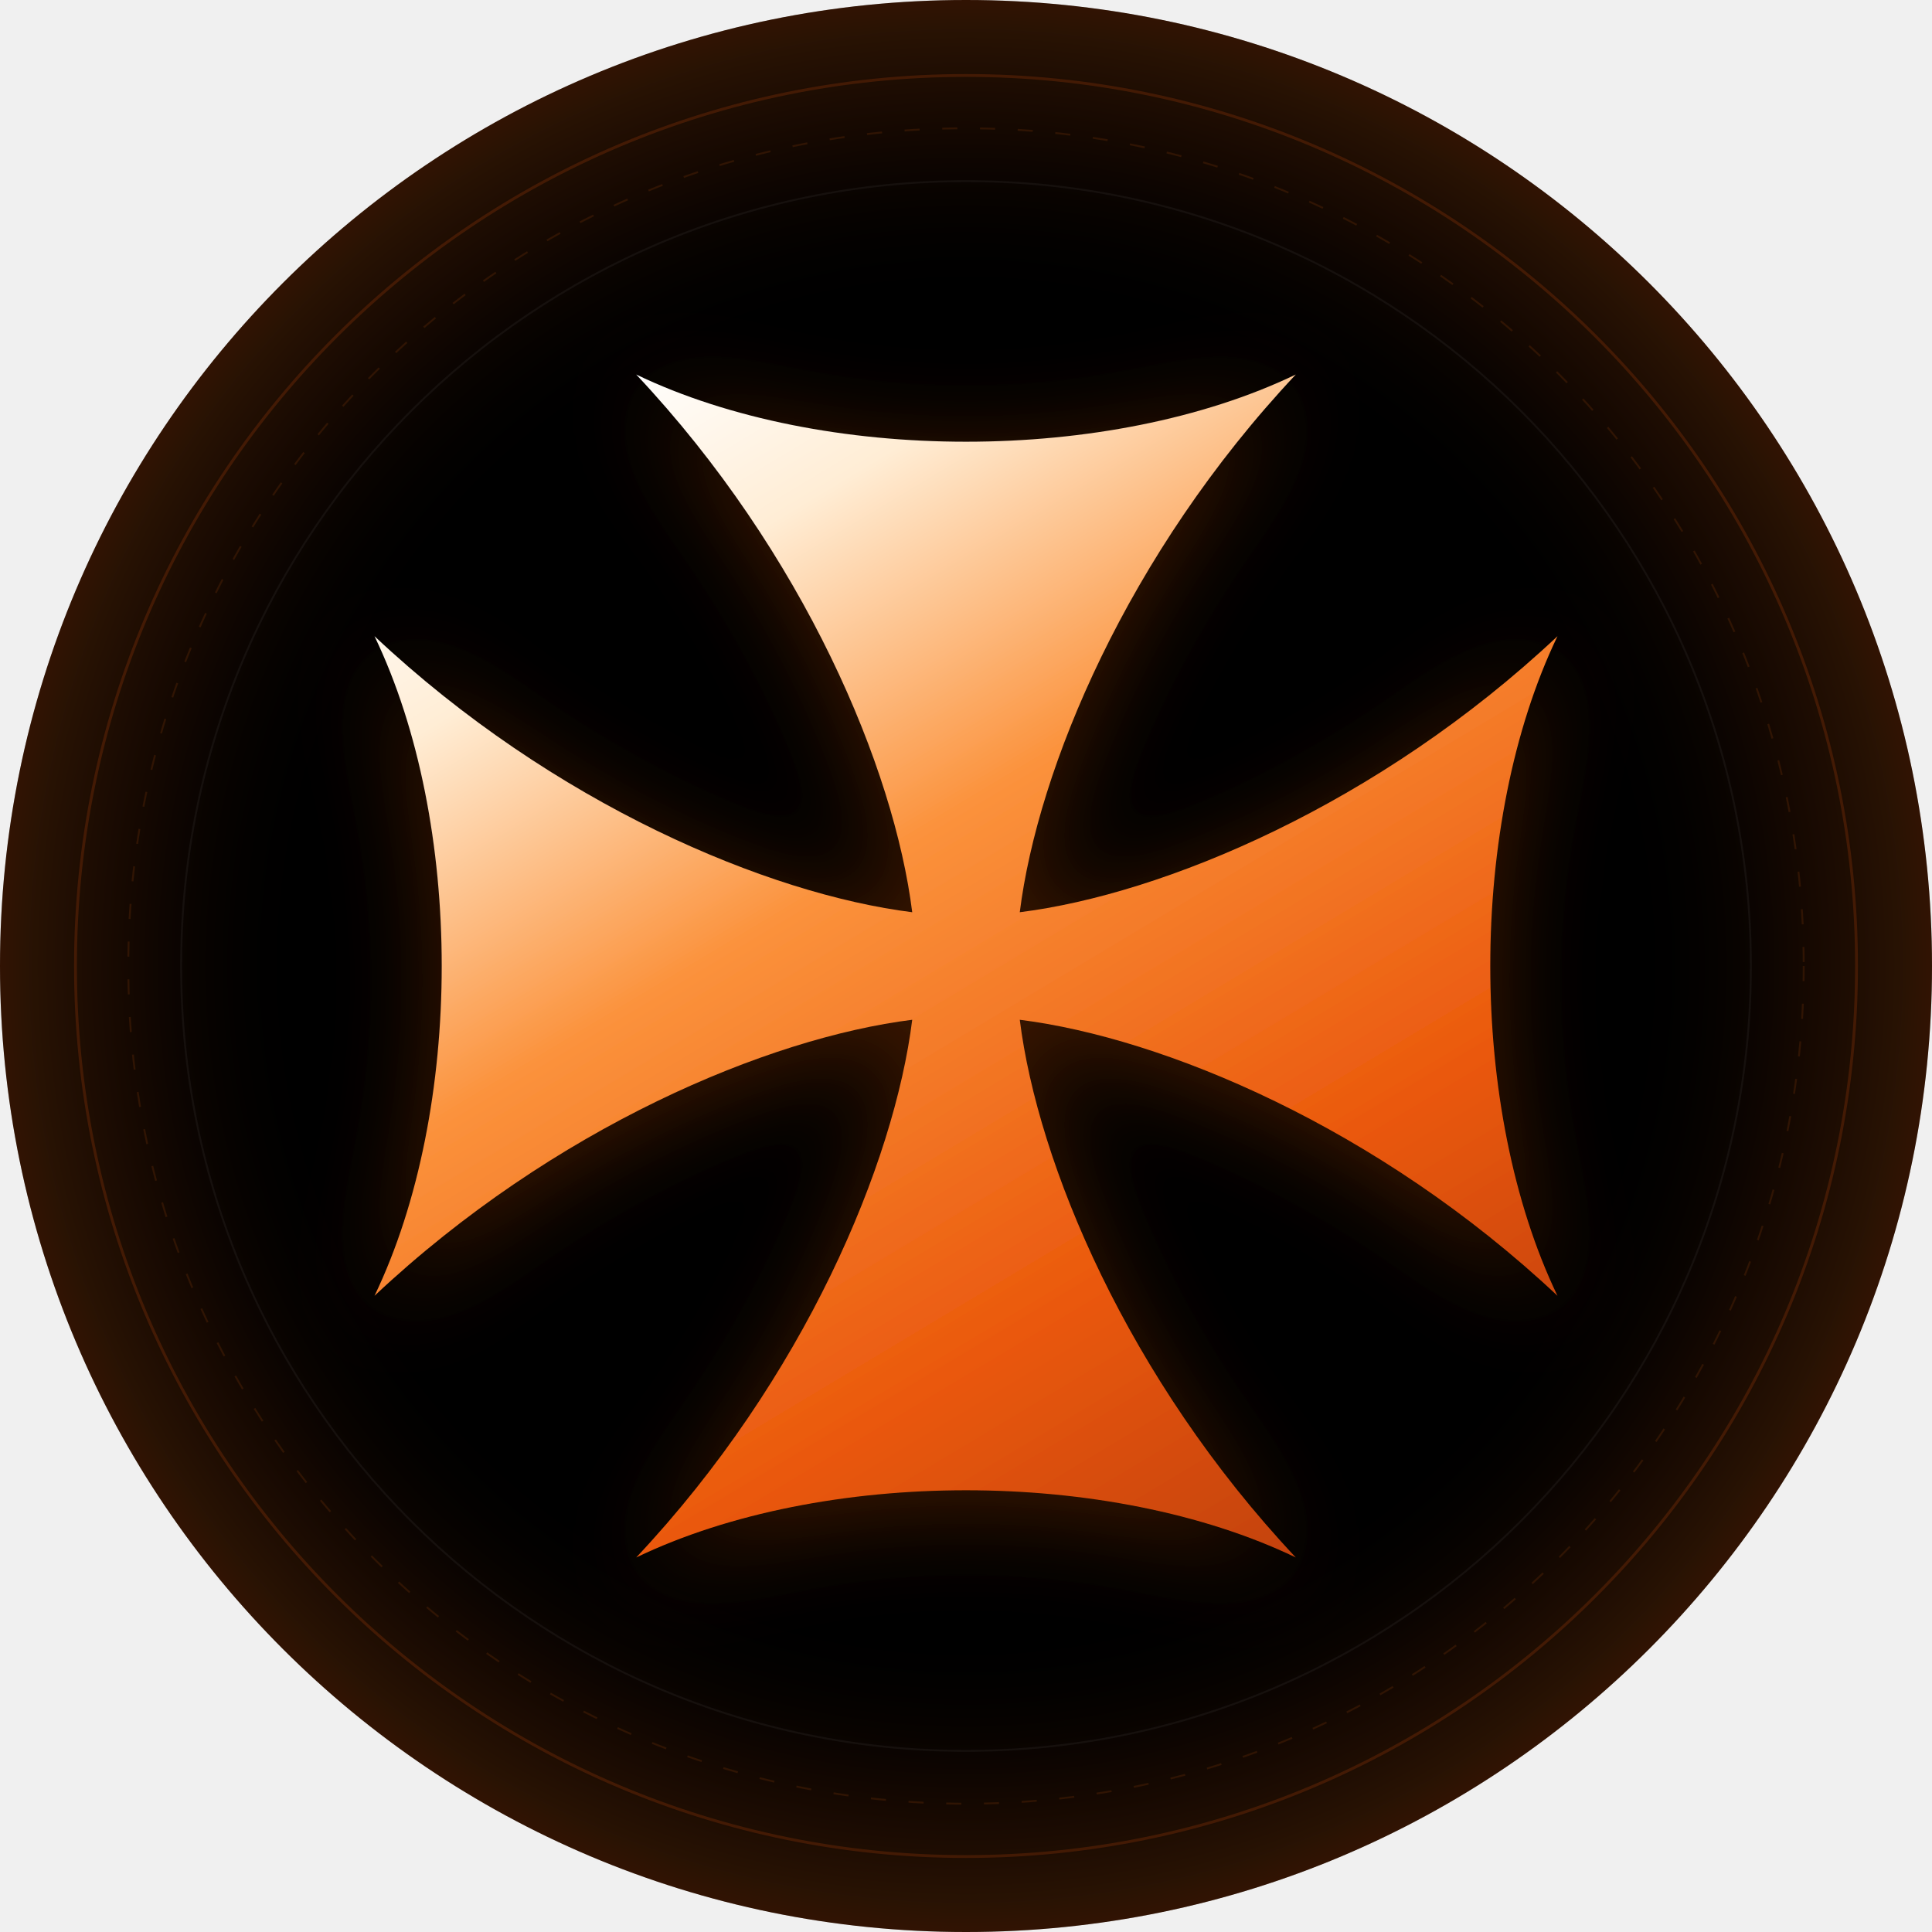
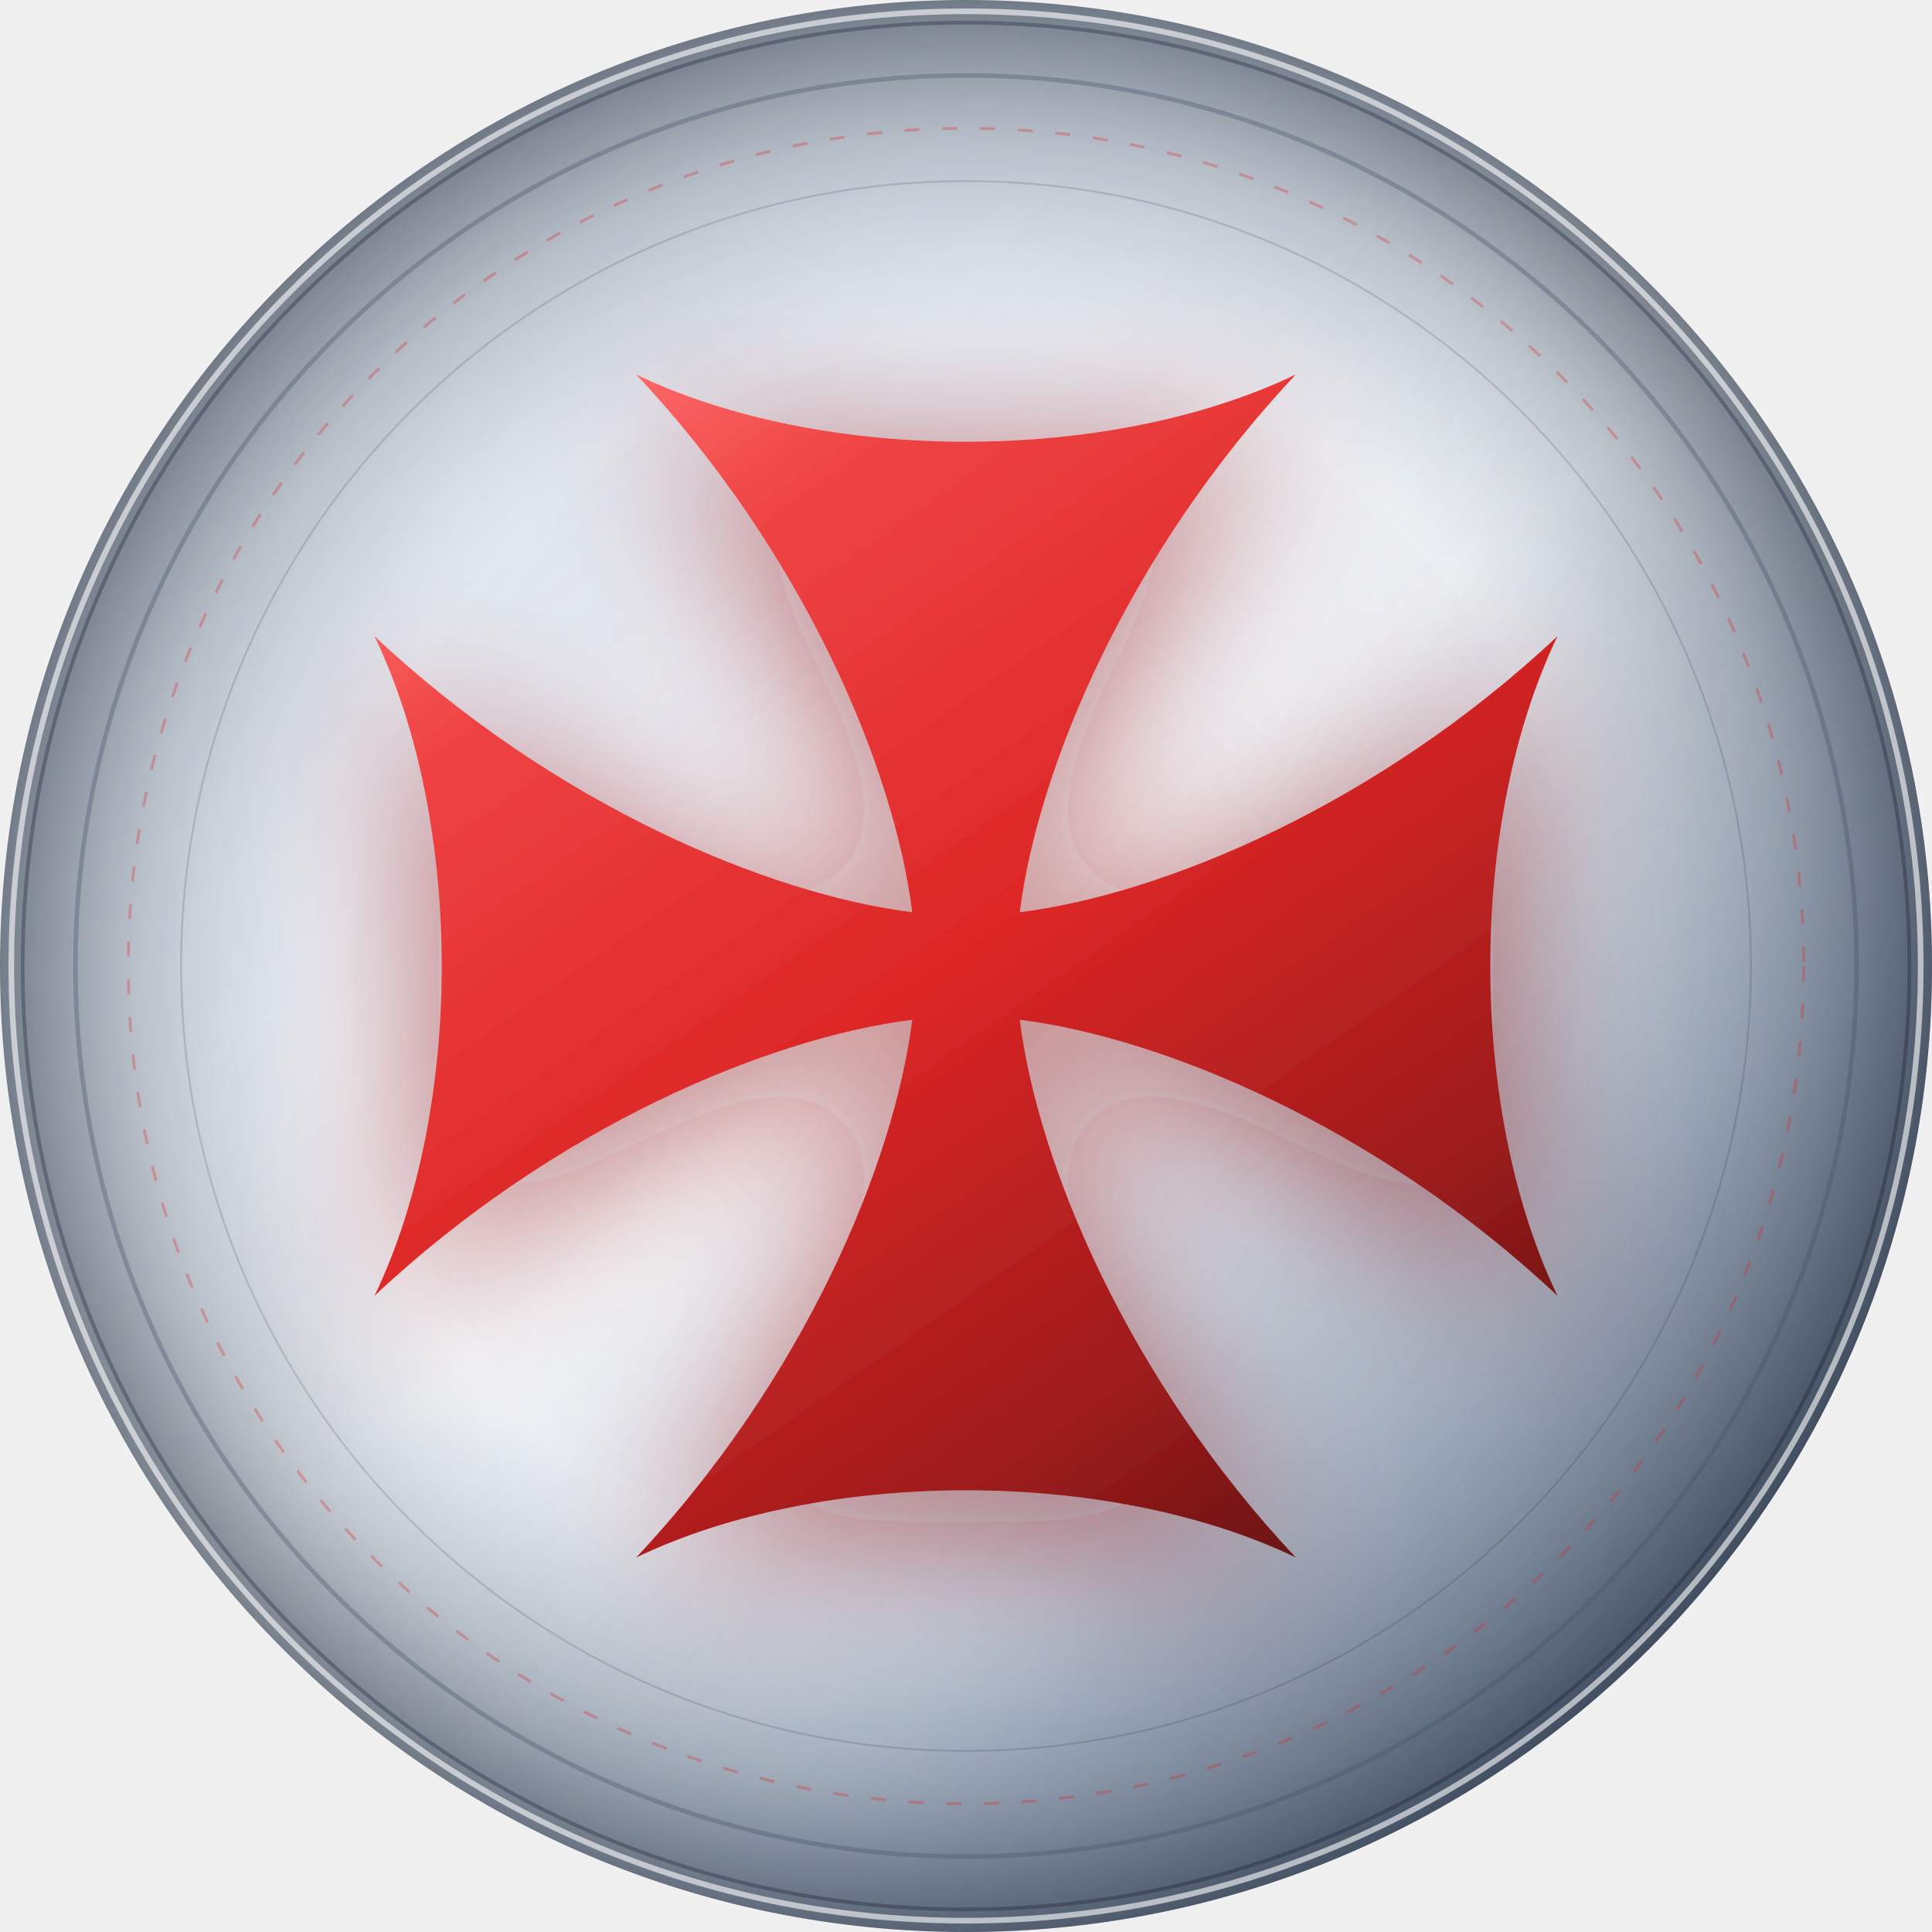
<svg xmlns="http://www.w3.org/2000/svg" viewBox="0 0 512 512" width="100%" height="100%">
  <defs>
-     <radialGradient id="logoEdgeGlow" cx="50%" cy="50%" r="50%">
-       <stop offset="0%" stop-color="#000000" stop-opacity="0" />
-       <stop offset="68%" stop-color="#000000" stop-opacity="0" />
-       <stop offset="85%" stop-color="#ea580c" stop-opacity="0.08" />
-       <stop offset="96%" stop-color="#f97316" stop-opacity="0.16" />
-       <stop offset="100%" stop-color="#ea580c" stop-opacity="0.22" />
+     <linearGradient id="logoSilverBg" x1="10%" y1="0%" x2="90%" y2="100%">
+       <stop offset="0%" stop-color="#d1d5db" />
+       <stop offset="25%" stop-color="#e2e8f0" />
+       <stop offset="50%" stop-color="#f8fafc" />
+       <stop offset="72%" stop-color="#cbd5e1" />
+       <stop offset="90%" stop-color="#94a3b8" />
+       <stop offset="100%" stop-color="#64748b" />
+     </linearGradient>
+     <linearGradient id="logoBrushedSheen" x1="0%" y1="20%" x2="100%" y2="80%">
+       <stop offset="0%" stop-color="#ffffff" stop-opacity="0.35" />
+       <stop offset="45%" stop-color="#ffffff" stop-opacity="0" />
+       <stop offset="70%" stop-color="#475569" stop-opacity="0.15" />
+       <stop offset="100%" stop-color="#1e293b" stop-opacity="0.45" />
+     </linearGradient>
+     <radialGradient id="logoSilverVignette" cx="50%" cy="50%" r="50%">
+       <stop offset="0%" stop-color="#ffffff" stop-opacity="0.15" />
+       <stop offset="65%" stop-color="#94a3b8" stop-opacity="0.05" />
+       <stop offset="85%" stop-color="#475569" stop-opacity="0.3" />
+       <stop offset="100%" stop-color="#1e293b" stop-opacity="0.6" />
    </radialGradient>
-     <linearGradient id="noctalyCrossGradient" x1="20%" y1="0%" x2="80%" y2="100%">
-       <stop offset="0%" stop-color="#ffffff" />
-       <stop offset="15%" stop-color="#ffedd5" />
-       <stop offset="40%" stop-color="#fb923c" />
-       <stop offset="75%" stop-color="#ea580c" />
-       <stop offset="100%" stop-color="#c2410c" />
+     <linearGradient id="crusaderCrossGrad" x1="15%" y1="0%" x2="85%" y2="100%">
+       <stop offset="0%" stop-color="#ff7171" />
+       <stop offset="16%" stop-color="#ef4444" />
+       <stop offset="50%" stop-color="#dc2626" />
+       <stop offset="82%" stop-color="#991b1b" />
+       <stop offset="100%" stop-color="#601313" />
    </linearGradient>
    <g id="templarCrossSingle">
      <path d="M -15 -15                 C -20 -55 -45 -115 -92 -165                 C -40 -140 40 -140 92 -165                 C 45 -115 20 -55 15 -15                 C 55 -20 115 -45 165 -92                 C 140 -40 140 40 165 92                 C 115 45 55 20 15 15                 C 20 55 45 115 92 165                 C 40 140 -40 140 -92 165                 C -45 115 -20 55 -15 15                 C -55 20 -115 45 -165 92                 C -140 40 -140 -40 -165 -92                 C -115 -45 -55 -20 -15 -15 Z" />
    </g>
  </defs>
-   <rect width="512" height="512" rx="256" fill="#000000" />
-   <rect width="512" height="512" rx="256" fill="url(#logoEdgeGlow)" />
-   <circle cx="256" cy="256" r="236" fill="none" stroke="#ea580c" stroke-width="0.75" stroke-opacity="0.18" />
-   <circle cx="256" cy="256" r="222" fill="none" stroke="#f97316" stroke-width="0.5" stroke-opacity="0.12" stroke-dasharray="4 6" />
-   <circle cx="256" cy="256" r="208" fill="none" stroke="#ffffff" stroke-width="0.5" stroke-opacity="0.05" />
-   <g transform="translate(256, 256) scale(0.95)" fill="url(#noctalyCrossGradient)" filter="drop-shadow(0 4px 14px rgba(234, 88, 12, 0.28))">
+   <rect width="512" height="512" rx="256" fill="url(#logoSilverBg)" />
+   <rect width="512" height="512" rx="256" fill="url(#logoBrushedSheen)" />
+   <rect width="512" height="512" rx="256" fill="url(#logoSilverVignette)" />
+   <circle cx="256" cy="256" r="253" fill="none" stroke="#ffffff" stroke-width="1.5" stroke-opacity="0.6" />
+   <circle cx="256" cy="256" r="250" fill="none" stroke="#0f172a" stroke-width="1" stroke-opacity="0.3" />
+   <circle cx="256" cy="256" r="236" fill="none" stroke="#475569" stroke-width="1.2" stroke-opacity="0.35" />
+   <circle cx="256" cy="256" r="222" fill="none" stroke="#dc2626" stroke-width="0.75" stroke-opacity="0.3" stroke-dasharray="4 6" />
+   <circle cx="256" cy="256" r="208" fill="none" stroke="#0f172a" stroke-width="0.5" stroke-opacity="0.15" />
+   <g transform="translate(256, 256) scale(0.95)" fill="url(#crusaderCrossGrad)" filter="drop-shadow(0 8px 24px rgba(153, 27, 27, 0.55))">
    <use href="#templarCrossSingle" />
  </g>
</svg>
